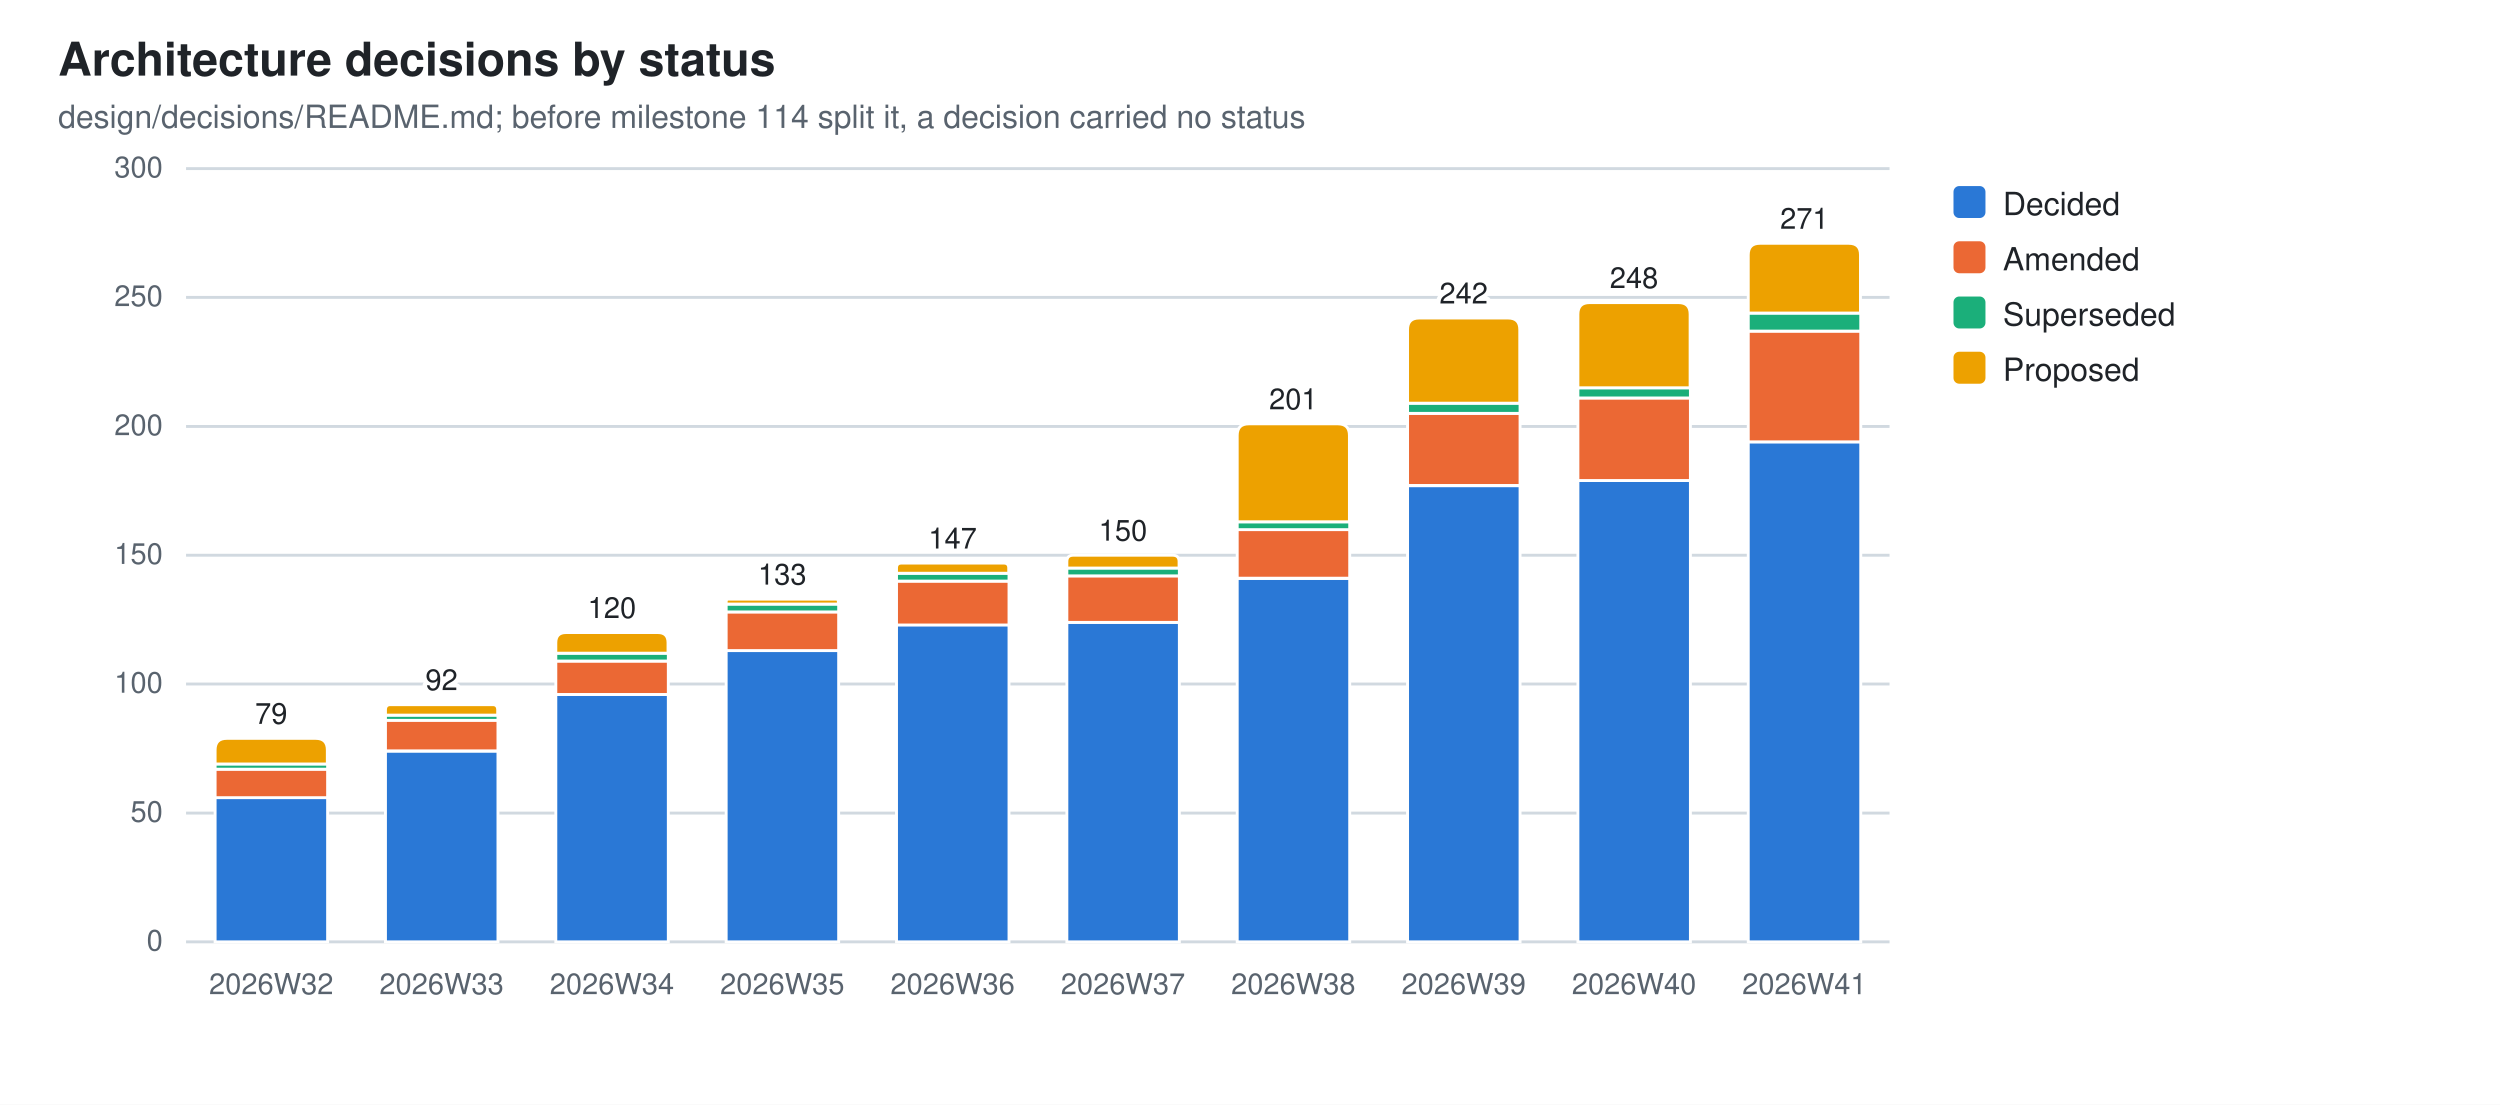
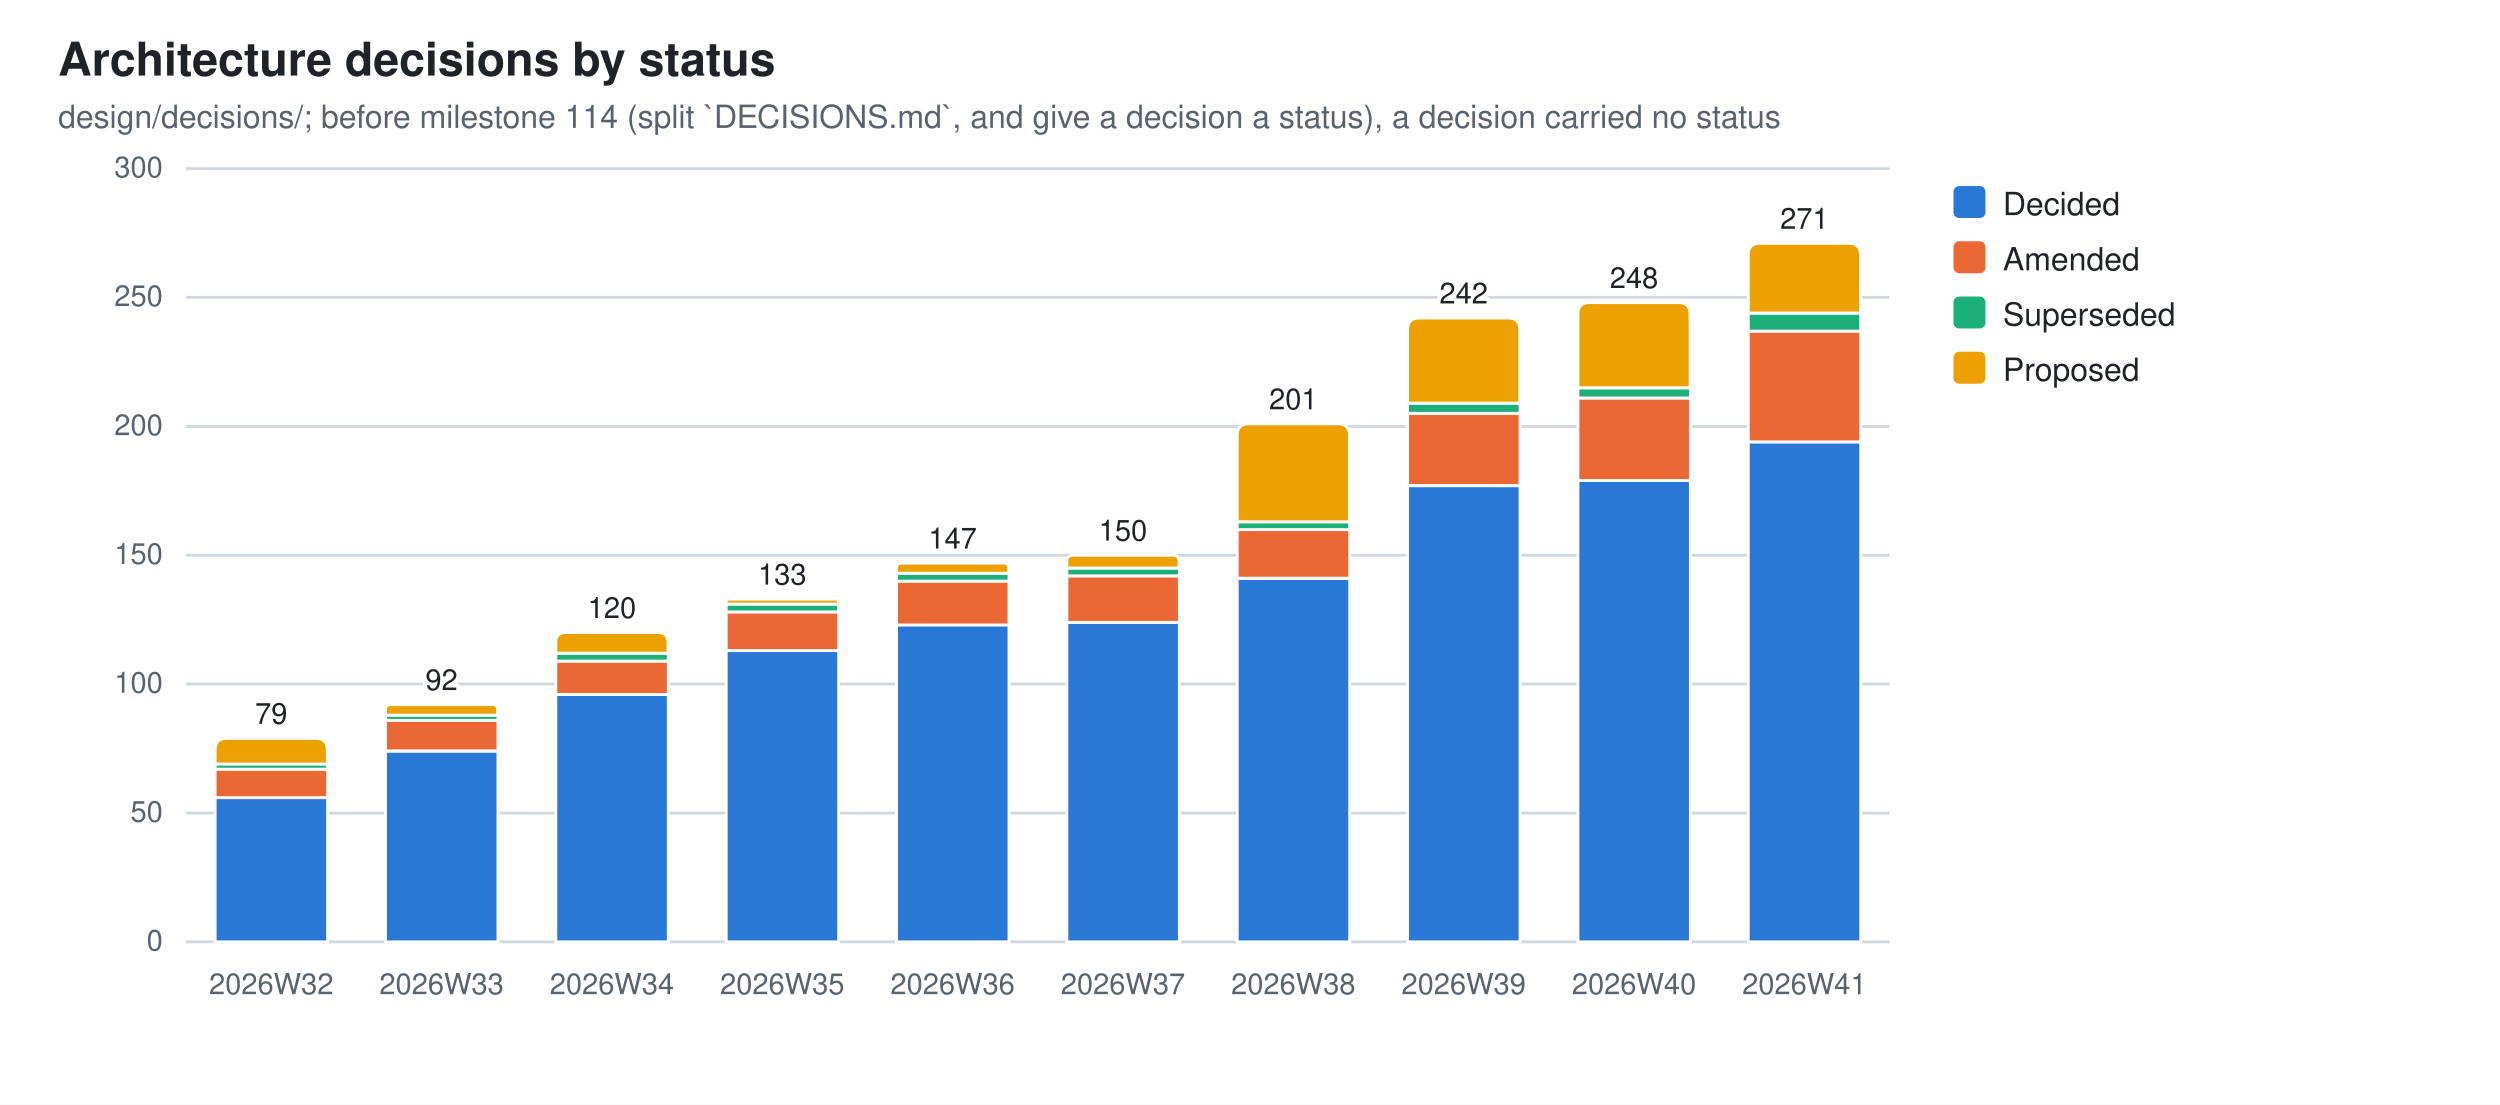
<svg xmlns="http://www.w3.org/2000/svg" width="860" height="380" viewBox="0 0 860 380" role="img" aria-label="Architecture decisions by status">
  <style>
  .bg{fill:#ffffff} .fg{fill:#1f2328} .mut{fill:#59636e} .grid{stroke:#d1d9e0}
  .seg{stroke:#ffffff;stroke-width:1}
  .val{paint-order:stroke;stroke:#ffffff;stroke-width:3px;stroke-linejoin:round}
  .s0{fill:#2a78d6}  .s1{fill:#eb6834}  .s2{fill:#1baf7a}  .s3{fill:#eda100}
  @media (prefers-color-scheme: dark){
    .bg{fill:#0d1117} .fg{fill:#e6edf3} .mut{fill:#9198a1} .grid{stroke:#30363d}
    .seg{stroke:#0d1117} .val{stroke:#0d1117} .s0{fill:#3987e5} .s1{fill:#d95926} .s2{fill:#199e70} .s3{fill:#c98500}}
  text{font-family:-apple-system,BlinkMacSystemFont,"Segoe UI",Helvetica,Arial,sans-serif}
</style>
  <rect class="bg" width="860" height="380" />
  <text class="fg" x="20" y="26" font-size="16" font-weight="600">Architecture decisions by status</text>
-   <text class="mut" x="20" y="44" font-size="11">design/decisions/README.md; before milestone 114 split it, a decision carried no status</text>
+   <text class="mut" x="20" y="44" font-size="11">design/decisions/; before milestone 114 (split `DECISIONS.md`, and give a decision a status), a decision carried no status</text>
  <line class="grid" x1="64" y1="324.0" x2="650.0" y2="324.0" stroke-width="1" />
  <text class="mut" x="56" y="327.0" font-size="10" text-anchor="end">0</text>
  <line class="grid" x1="64" y1="279.7" x2="650.0" y2="279.7" stroke-width="1" />
  <text class="mut" x="56" y="282.7" font-size="10" text-anchor="end">50</text>
  <line class="grid" x1="64" y1="235.3" x2="650.0" y2="235.3" stroke-width="1" />
  <text class="mut" x="56" y="238.3" font-size="10" text-anchor="end">100</text>
  <line class="grid" x1="64" y1="191.0" x2="650.0" y2="191.0" stroke-width="1" />
  <text class="mut" x="56" y="194.0" font-size="10" text-anchor="end">150</text>
  <line class="grid" x1="64" y1="146.7" x2="650.0" y2="146.7" stroke-width="1" />
  <text class="mut" x="56" y="149.7" font-size="10" text-anchor="end">200</text>
  <line class="grid" x1="64" y1="102.3" x2="650.0" y2="102.3" stroke-width="1" />
  <text class="mut" x="56" y="105.3" font-size="10" text-anchor="end">250</text>
  <line class="grid" x1="64" y1="58.0" x2="650.0" y2="58.0" stroke-width="1" />
  <text class="mut" x="56" y="61.0" font-size="10" text-anchor="end">300</text>
  <rect class="seg s0" x="74.0" y="274.3" width="38.7" height="49.7" />
  <rect class="seg s1" x="74.0" y="264.6" width="38.7" height="9.8" />
  <rect class="seg s2" x="74.0" y="262.8" width="38.7" height="1.8" />
  <path class="seg s3" d="M74.0,262.8 V258.0 Q74.0,254.0 78.0,254.0 H108.6 Q112.6,254.0 112.6,258.0 V262.8 Z" />
  <text class="mut" x="93.3" y="342" font-size="10" text-anchor="middle">2026W32</text>
  <text class="fg val" x="93.3" y="249.0" font-size="10" text-anchor="middle">79</text>
  <rect class="seg s0" x="132.6" y="258.4" width="38.7" height="65.6" />
  <rect class="seg s1" x="132.6" y="247.7" width="38.7" height="10.6" />
  <rect class="seg s2" x="132.6" y="246.0" width="38.7" height="1.8" />
  <path class="seg s3" d="M132.6,246.0 V244.2 Q132.6,242.4 134.3,242.4 H169.5 Q171.2,242.4 171.2,244.2 V246.0 Z" />
  <text class="mut" x="151.9" y="342" font-size="10" text-anchor="middle">2026W33</text>
  <text class="fg val" x="151.9" y="237.4" font-size="10" text-anchor="middle">92</text>
  <rect class="seg s0" x="191.2" y="238.9" width="38.7" height="85.1" />
  <rect class="seg s1" x="191.2" y="227.4" width="38.7" height="11.5" />
  <rect class="seg s2" x="191.2" y="224.7" width="38.7" height="2.7" />
  <path class="seg s3" d="M191.2,224.7 V221.1 Q191.2,217.6 194.7,217.6 H226.3 Q229.8,217.6 229.8,221.1 V224.7 Z" />
  <text class="mut" x="210.5" y="342" font-size="10" text-anchor="middle">2026W34</text>
  <text class="fg val" x="210.5" y="212.6" font-size="10" text-anchor="middle">120</text>
  <rect class="seg s0" x="249.8" y="223.8" width="38.7" height="100.2" />
  <rect class="seg s1" x="249.8" y="210.5" width="38.7" height="13.3" />
  <rect class="seg s2" x="249.8" y="207.8" width="38.7" height="2.7" />
  <path class="seg s3" d="M249.8,207.8 V207.0 Q249.8,206.1 250.6,206.1 H287.6 Q288.4,206.1 288.4,207.0 V207.8 Z" />
  <text class="mut" x="269.1" y="342" font-size="10" text-anchor="middle">2026W35</text>
  <text class="fg val" x="269.1" y="201.1" font-size="10" text-anchor="middle">133</text>
  <rect class="seg s0" x="308.4" y="214.9" width="38.7" height="109.1" />
  <rect class="seg s1" x="308.4" y="199.9" width="38.7" height="15.1" />
  <rect class="seg s2" x="308.4" y="197.2" width="38.7" height="2.7" />
  <path class="seg s3" d="M308.4,197.2 V195.4 Q308.4,193.7 310.1,193.7 H345.3 Q347.0,193.7 347.0,195.4 V197.2 Z" />
  <text class="mut" x="327.7" y="342" font-size="10" text-anchor="middle">2026W36</text>
  <text class="fg val" x="327.7" y="188.7" font-size="10" text-anchor="middle">147</text>
  <rect class="seg s0" x="367.0" y="214.1" width="38.7" height="109.9" />
  <rect class="seg s1" x="367.0" y="198.1" width="38.7" height="16.0" />
  <rect class="seg s2" x="367.0" y="195.4" width="38.7" height="2.7" />
  <path class="seg s3" d="M367.0,195.4 V193.2 Q367.0,191.0 369.2,191.0 H403.4 Q405.6,191.0 405.6,193.2 V195.4 Z" />
  <text class="mut" x="386.3" y="342" font-size="10" text-anchor="middle">2026W37</text>
  <text class="fg val" x="386.3" y="186.0" font-size="10" text-anchor="middle">150</text>
  <rect class="seg s0" x="425.6" y="199.0" width="38.7" height="125.0" />
  <rect class="seg s1" x="425.6" y="182.1" width="38.7" height="16.8" />
  <rect class="seg s2" x="425.6" y="179.5" width="38.7" height="2.7" />
  <path class="seg s3" d="M425.6,179.5 V149.8 Q425.6,145.8 429.6,145.8 H460.2 Q464.2,145.8 464.2,149.8 V179.5 Z" />
  <text class="mut" x="444.9" y="342" font-size="10" text-anchor="middle">2026W38</text>
  <text class="fg val" x="444.9" y="140.8" font-size="10" text-anchor="middle">201</text>
  <rect class="seg s0" x="484.2" y="167.1" width="38.7" height="156.9" />
  <rect class="seg s1" x="484.2" y="142.2" width="38.7" height="24.8" />
  <rect class="seg s2" x="484.2" y="138.7" width="38.7" height="3.5" />
  <path class="seg s3" d="M484.2,138.7 V113.4 Q484.2,109.4 488.2,109.4 H518.8 Q522.8,109.4 522.8,113.4 V138.7 Z" />
  <text class="mut" x="503.5" y="342" font-size="10" text-anchor="middle">2026W39</text>
  <text class="fg val" x="503.5" y="104.4" font-size="10" text-anchor="middle">242</text>
  <rect class="seg s0" x="542.8" y="165.3" width="38.7" height="158.7" />
  <rect class="seg s1" x="542.8" y="136.9" width="38.7" height="28.4" />
  <rect class="seg s2" x="542.8" y="133.4" width="38.7" height="3.5" />
  <path class="seg s3" d="M542.8,133.4 V108.1 Q542.8,104.1 546.8,104.1 H577.4 Q581.4,104.1 581.4,108.1 V133.4 Z" />
  <text class="mut" x="562.1" y="342" font-size="10" text-anchor="middle">2026W40</text>
  <text class="fg val" x="562.1" y="99.1" font-size="10" text-anchor="middle">248</text>
  <rect class="seg s0" x="601.4" y="152.0" width="38.7" height="172.0" />
  <rect class="seg s1" x="601.4" y="113.9" width="38.7" height="38.1" />
  <rect class="seg s2" x="601.4" y="107.7" width="38.7" height="6.2" />
  <path class="seg s3" d="M601.4,107.7 V87.7 Q601.4,83.7 605.4,83.7 H636.0 Q640.0,83.7 640.0,87.7 V107.7 Z" />
  <text class="mut" x="620.7" y="342" font-size="10" text-anchor="middle">2026W41</text>
  <text class="fg val" x="620.7" y="78.7" font-size="10" text-anchor="middle">271</text>
  <rect class="s0" x="672" y="64" width="11" height="11" rx="2" />
  <text class="fg" y="74" font-size="11">
    <tspan x="689" dy="0">Decided</tspan>
  </text>
  <rect class="s1" x="672" y="83" width="11" height="11" rx="2" />
  <text class="fg" y="93" font-size="11">
    <tspan x="689" dy="0">Amended</tspan>
  </text>
  <rect class="s2" x="672" y="102" width="11" height="11" rx="2" />
  <text class="fg" y="112" font-size="11">
    <tspan x="689" dy="0">Superseded</tspan>
  </text>
  <rect class="s3" x="672" y="121" width="11" height="11" rx="2" />
  <text class="fg" y="131" font-size="11">
    <tspan x="689" dy="0">Proposed</tspan>
  </text>
</svg>
